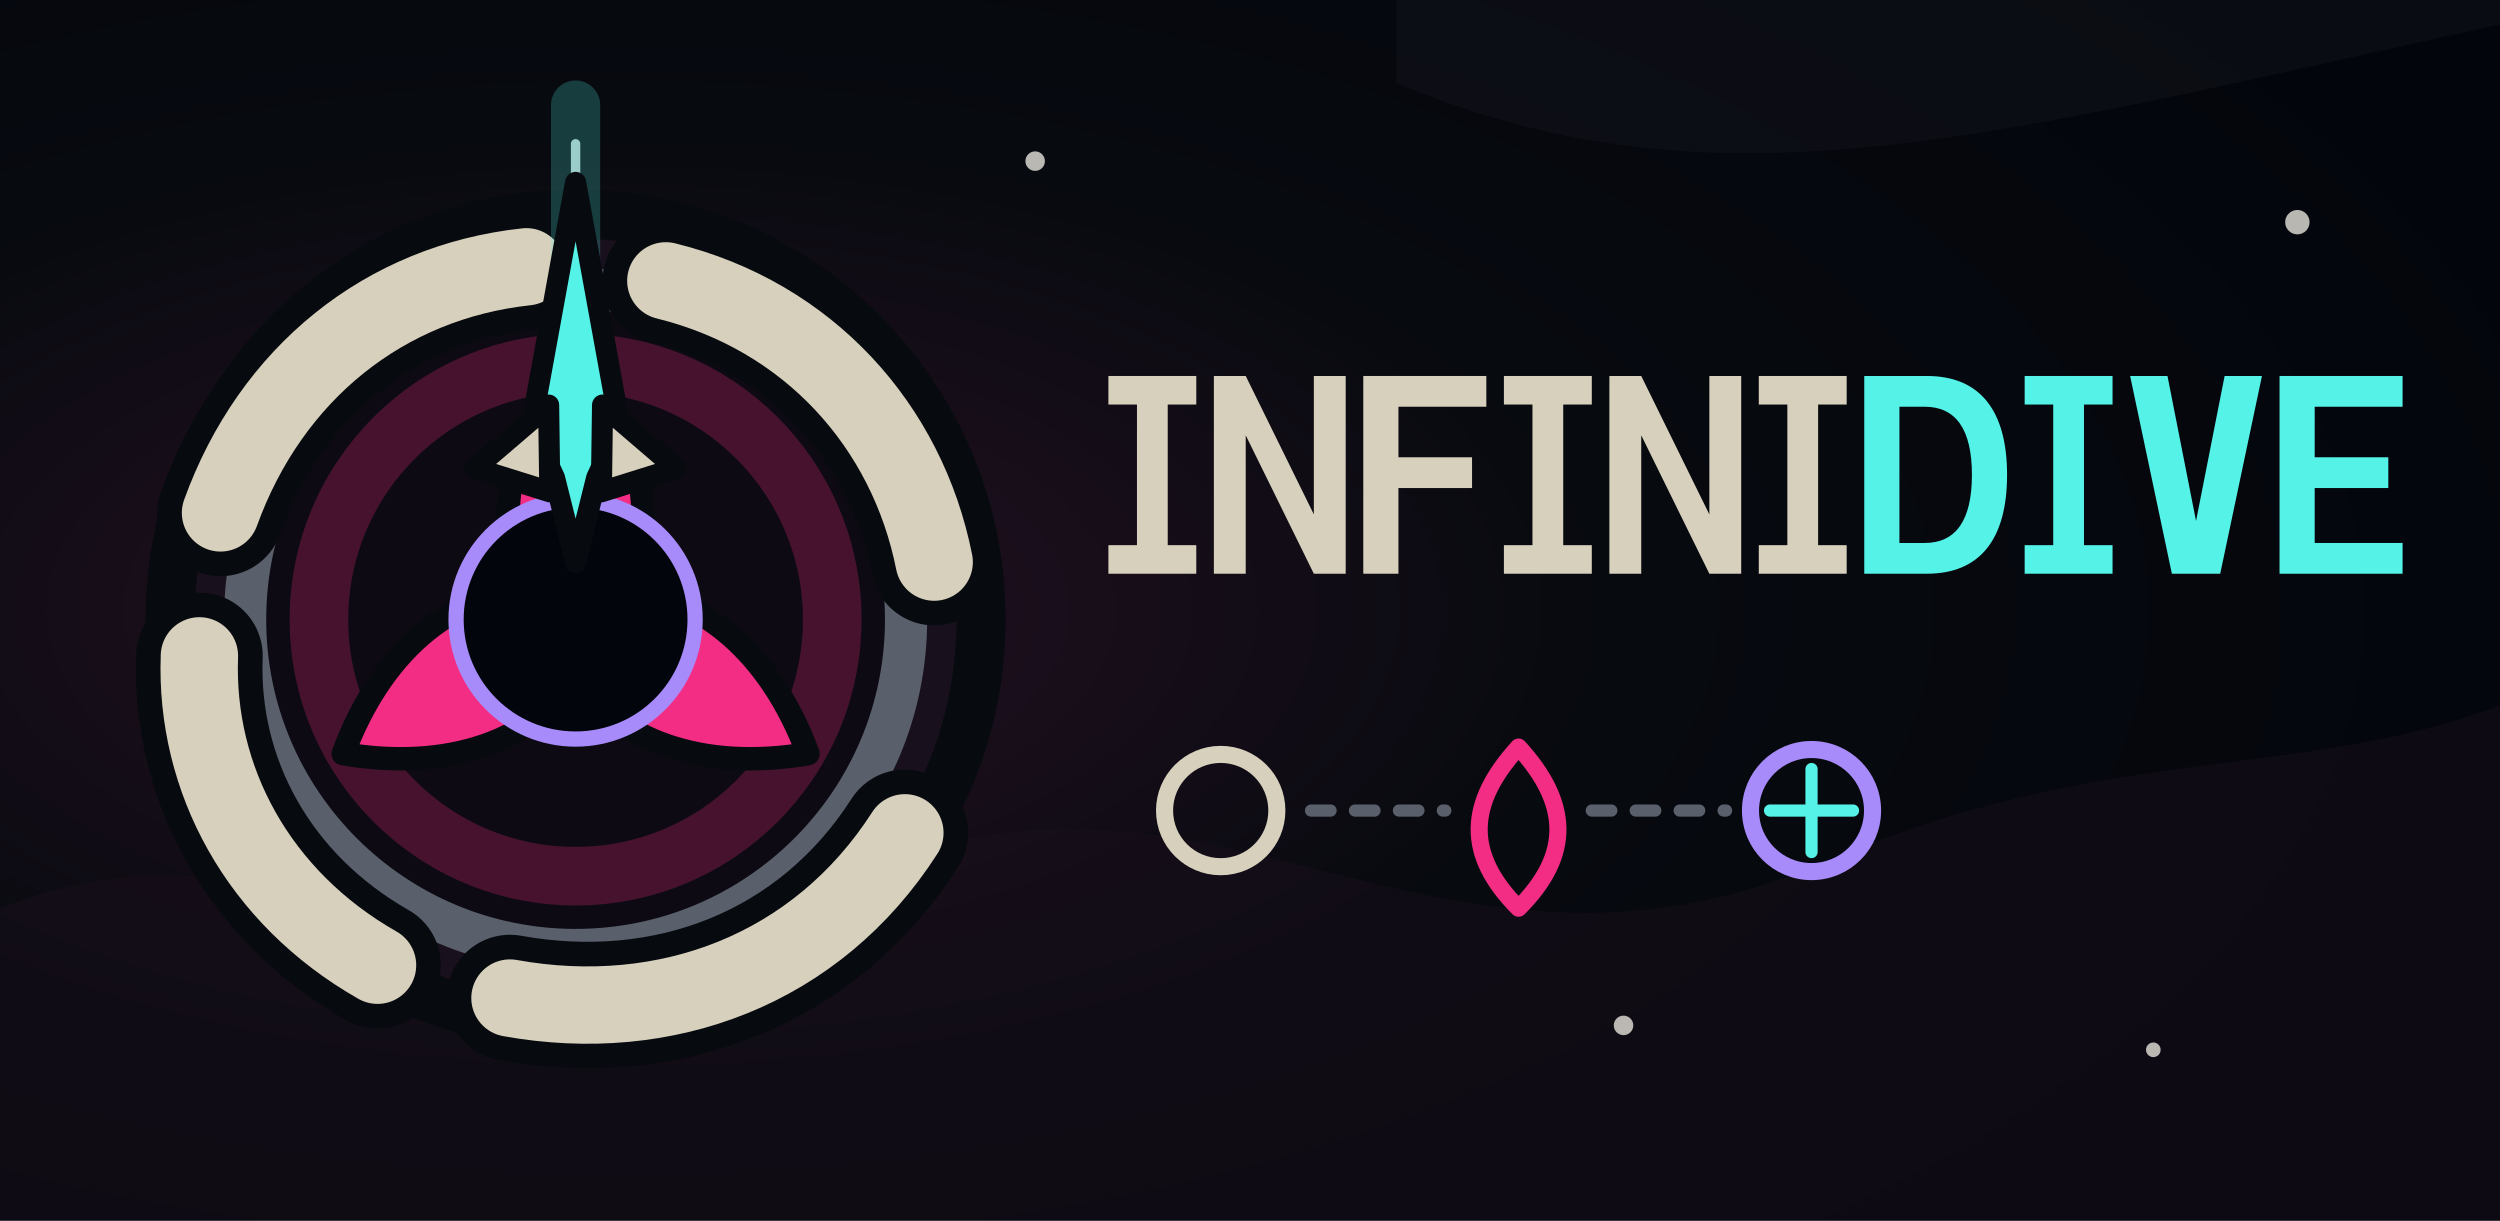
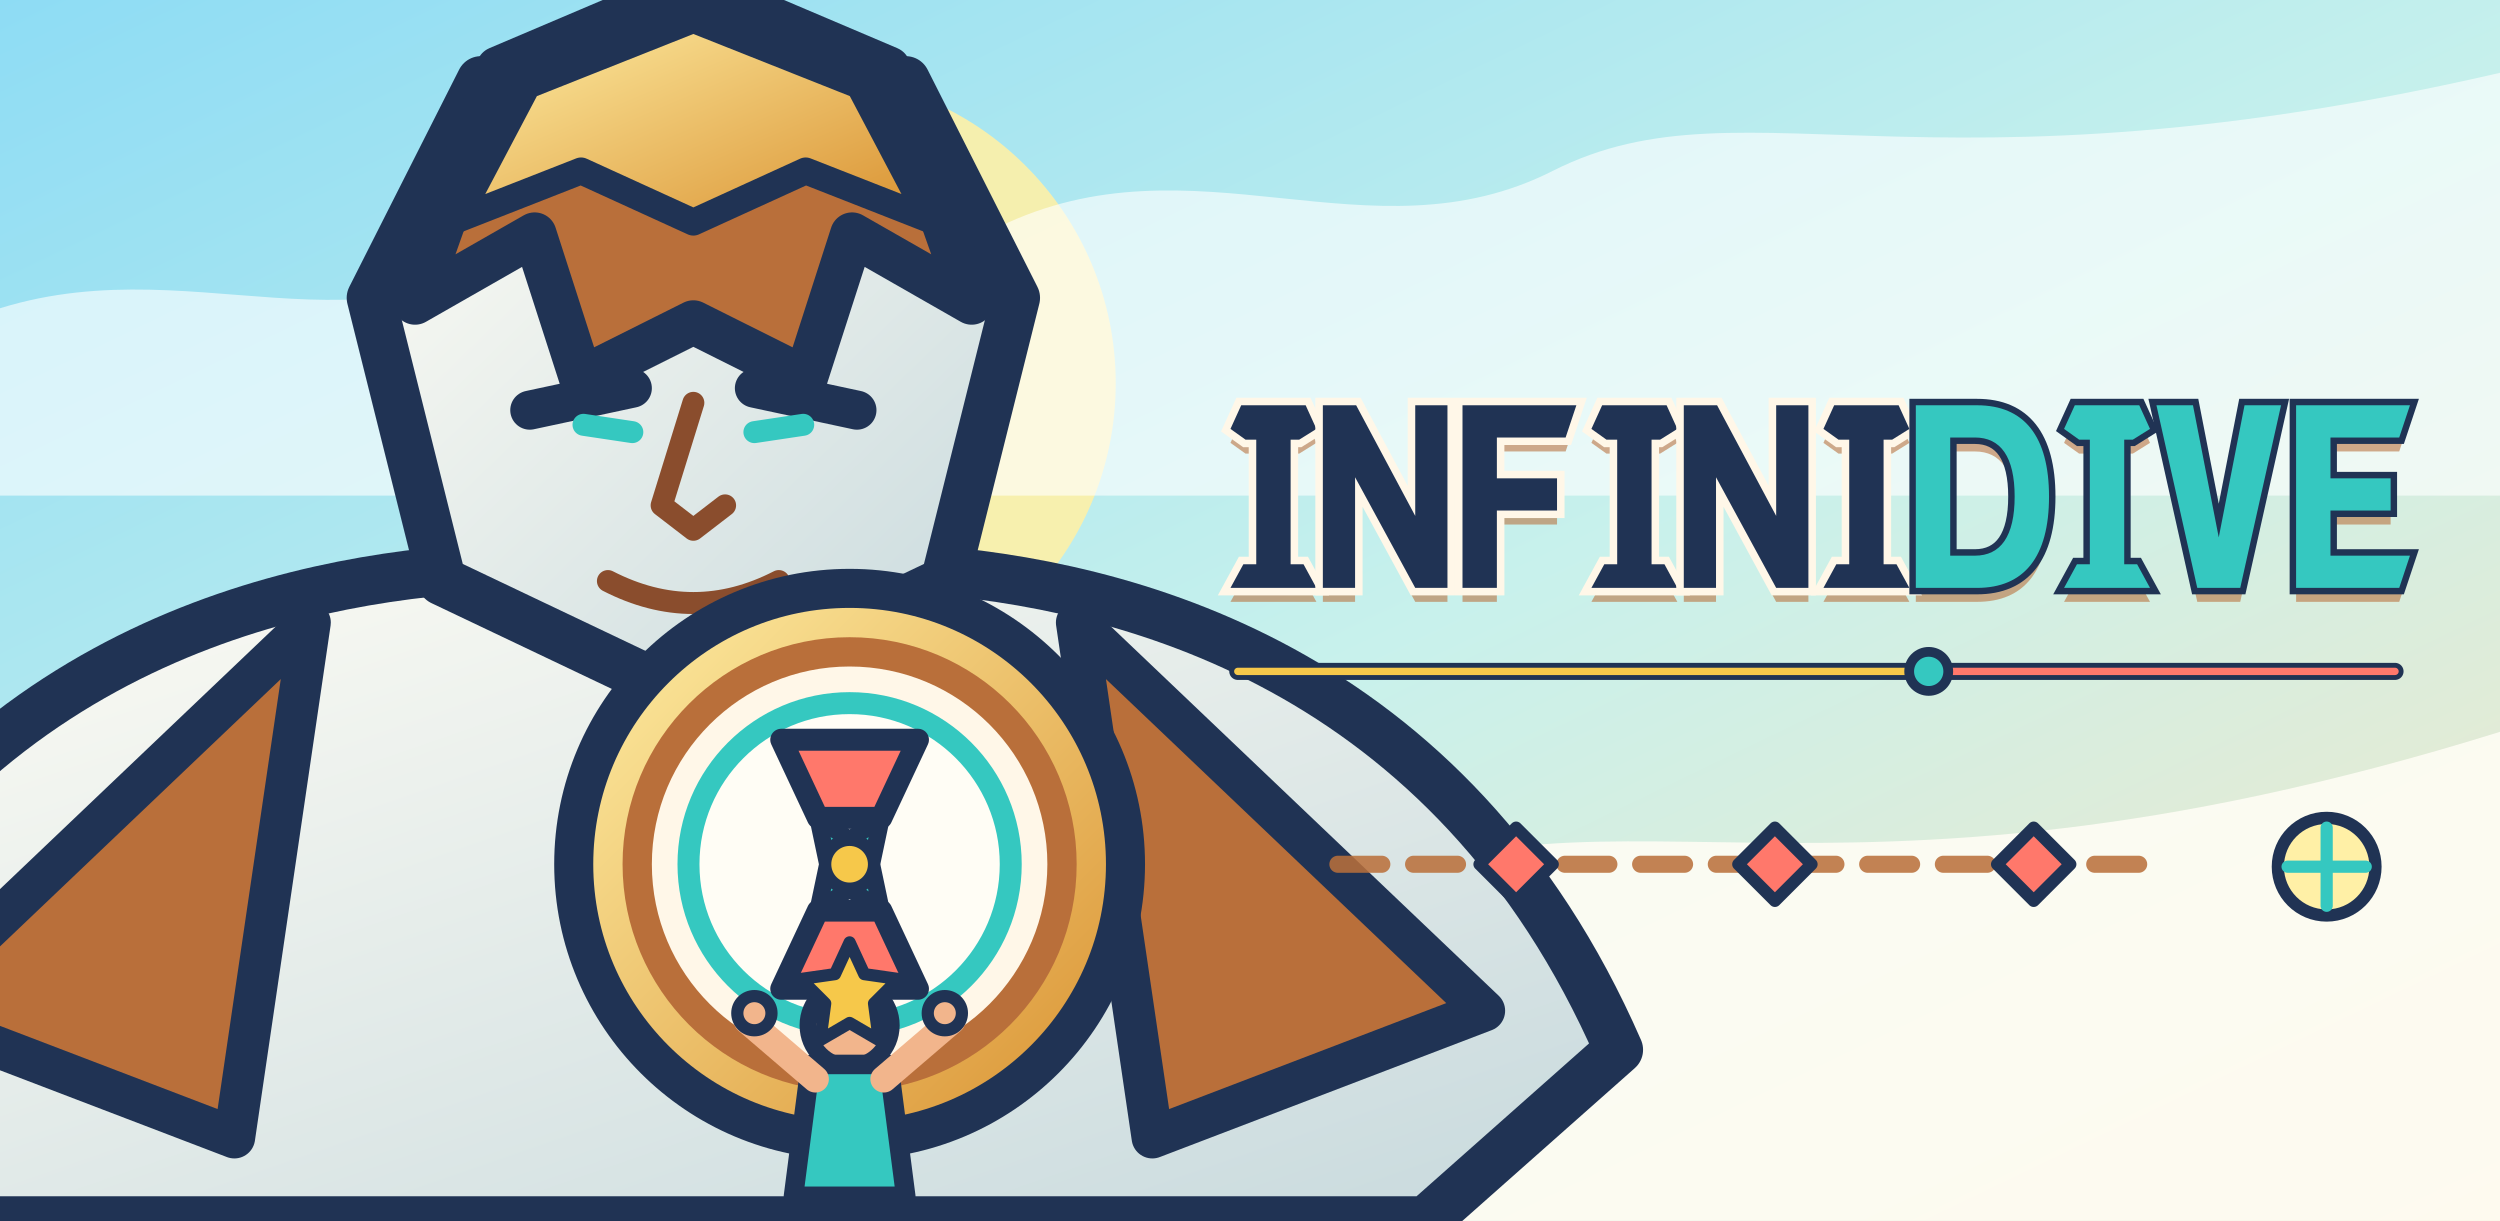
<svg xmlns="http://www.w3.org/2000/svg" xmlns:xlink="http://www.w3.org/1999/xlink" width="1024" height="500" viewBox="0 0 1024 500" role="img" aria-labelledby="title desc">
  <defs>
-     <radialGradient id="space" cx="25%" cy="50%" r="82%">
-       <stop offset="0" stop-color="#271124" />
-       <stop offset="0.48" stop-color="#070A0F" />
-       <stop offset="1" stop-color="#03050C" />
-     </radialGradient>
-     <path id="glyph-i" d="M0 0 H80 V26 H54 V154 H80 V180 H0 V154 H26 V26 H0 Z" />
-     <path id="glyph-n" d="M0 180 V0 H29 L91 126 V0 H120 V180 H91 L29 54 V180 Z" />
-     <path id="glyph-f" d="M0 180 V0 H112 V28 H32 V74 H99 V102 H32 V180 Z" />
-     <path id="glyph-d" fill-rule="evenodd" d="M0 0 H57 C105 0 130 31 130 90 C130 149 105 180 57 180 H0 Z M32 28 V152 H55 C83 152 98 132 98 90 C98 48 83 28 55 28 Z" />
-     <path id="glyph-v" d="M0 0 H34 L60 132 L86 0 H120 L82 180 H38 Z" />
-     <path id="glyph-e" d="M0 0 H112 V28 H32 V74 H99 V102 H32 V152 H112 V180 H0 Z" />
+     <linearGradient id="sky" x1="0" y1="0" x2="1" y2="1">
+       <stop offset="0" stop-color="#8EDCF4" />
+       <stop offset="0.54" stop-color="#C8F1EC" />
+       <stop offset="1" stop-color="#F5E7C6" />
+     </linearGradient>
+     <linearGradient id="marble" x1="0" y1="0" x2="1" y2="1">
+       <stop offset="0" stop-color="#FFFDF5" />
+       <stop offset="1" stop-color="#C7D9DD" />
+     </linearGradient>
+     <linearGradient id="gold" x1="0" y1="0" x2="1" y2="1">
+       <stop offset="0" stop-color="#FFF0A6" />
+       <stop offset="1" stop-color="#D9902F" />
+     </linearGradient>
+     <path id="glyph-i" d="M10 0 H70 L80 22 L64 32 H56 V148 H68 L80 170 H0 L12 148 H24 V32 H14 L0 22 Z" />
+     <path id="glyph-n" d="M0 170 V0 H31 L86 103 V0 H116 V170 H86 L30 67 V170 Z" />
+     <path id="glyph-f" d="M0 170 V0 H106 L96 30 H32 V68 H88 V98 H32 V170 Z" />
+     <path id="glyph-d" fill-rule="evenodd" d="M0 0 H57 C101 0 124 29 124 85 C124 141 101 170 57 170 H0 Z M32 30 V140 H55 C79 140 92 122 92 85 C92 48 79 30 55 30 Z" />
+     <path id="glyph-v" d="M0 0 H34 L58 123 L82 0 H116 L78 170 H38 Z" />
+     <path id="glyph-e" d="M0 0 H106 L96 30 H32 V68 H88 V98 H32 V140 H106 L96 170 H0 Z" />
  </defs>
-   <rect width="1024" height="500" fill="url(#space)" />
-   <path d="M0 372 C122 323 210 430 342 363 C490 288 585 423 748 353 C861 304 942 320 1024 289 V500 H0 Z" fill="#19101D" fill-opacity="0.48" />
-   <path d="M572 34 C703 89 814 56 1024 10 V0 H572 Z" fill="#59606B" fill-opacity="0.08" />
-   <g transform="translate(-10 8) scale(0.48)">
-     <circle cx="512" cy="512" r="346" fill="#19101D" stroke="#070A0F" stroke-width="42" />
-     <circle cx="512" cy="512" r="282" fill="#0D0A13" stroke="#59606B" stroke-width="36" />
-     <circle cx="512" cy="512" r="219" fill="none" stroke="#F32D83" stroke-opacity="0.25" stroke-width="50" />
-     <g fill="none" stroke-linecap="round" stroke-linejoin="round">
-       <g stroke="#070A0F" stroke-width="108">
-         <path d="M209 421 C252 302 349 224 470 211" />
-         <path d="M589 223 C711 253 795 347 818 463" />
-         <path d="M793 694 C718 811 589 859 456 835" />
-         <path d="M343 807 C241 749 187 648 191 543" />
-       </g>
-       <g stroke="#D7D0BD" stroke-width="66">
-         <path d="M209 421 C252 302 349 224 470 211" />
-         <path d="M589 223 C711 253 795 347 818 463" />
-         <path d="M793 694 C718 811 589 859 456 835" />
-         <path d="M343 807 C241 749 187 648 191 543" />
-       </g>
+   <rect width="1024" height="500" fill="url(#sky)" />
+   <circle cx="331" cy="157" r="126" fill="#FFF0A6" opacity="0.88" />
+   <path d="M-40 145 C48 89 122 145 197 111 C275 76 330 132 409 93 C489 54 561 108 636 70 C717 29 794 90 1060 21 V203 H-40 Z" fill="#FFFFFF" opacity="0.62" />
+   <path d="M-70 425 C39 343 129 414 230 374 C338 331 426 420 558 363 C671 314 770 392 1080 281 V500 H-70 Z" fill="#FFFDF5" opacity="0.88" />
+   <g stroke="#203354" stroke-linecap="round" stroke-linejoin="round">
+     <path d="M-95 430 C-26 272 108 239 192 233 L376 233 C460 239 594 272 663 430 L584 500 H-16 Z" fill="url(#marble)" stroke-width="20" />
+     <path d="M-40 414 L127 255 L96 466 Z M608 414 L441 255 L472 466 Z" fill="#B96F3A" stroke-width="17" />
+     <path d="M197 33 L371 33 L416 122 L387 238 L284 287 L181 238 L152 122 Z" fill="url(#marble)" stroke-width="20" />
+     <path d="M170 124 L204 28 L284 -6 L364 28 L398 124 L349 96 L330 155 L284 132 L238 155 L219 96 Z" fill="#B96F3A" stroke-width="18" />
+     <path d="M187 90 L216 35 L284 8 L352 35 L381 90 L330 70 L284 91 L238 70 Z" fill="url(#gold)" stroke-width="11" />
+     <path d="M217 168 L259 159 M309 159 L351 168" fill="none" stroke-width="16" />
+     <path d="M239 174 L259 177 M309 177 L329 174" fill="none" stroke="#35C8C0" stroke-width="9" />
+     <path d="M284 165 L271 207 L284 217 L297 207" fill="none" stroke="#8A4D2D" stroke-width="9" />
+     <path d="M249 238 Q284 256 319 238" fill="none" stroke="#8A4D2D" stroke-width="9" />
+   </g>
+   <circle cx="348" cy="354" r="113" fill="url(#gold)" stroke="#203354" stroke-width="16" />
+   <circle cx="348" cy="354" r="87" fill="#FFF7E8" stroke="#B96F3A" stroke-width="12" />
+   <circle cx="348" cy="354" r="66" fill="#FFFDF5" stroke="#35C8C0" stroke-width="9" />
+   <path d="M320 303 H376 L361 335 H335 Z M335 373 H361 L376 405 H320 Z" fill="#FF786B" stroke="#203354" stroke-width="9" stroke-linejoin="round" />
+   <path d="M335 335 L348 344 L361 335 L357 354 L361 373 L348 364 L335 373 L339 354 Z" fill="#35C8C0" stroke="#203354" stroke-width="7" stroke-linejoin="round" />
+   <circle cx="348" cy="354" r="10" fill="#F6C84A" stroke="#203354" stroke-width="5" />
+   <g stroke="#203354" stroke-linecap="round" stroke-linejoin="round">
+     <circle cx="348" cy="420" r="17" fill="#F2B58C" stroke-width="7" />
+     <path d="M332 417 C334 399 362 398 364 418 C356 412 346 410 332 417 Z" fill="#FF786B" stroke-width="6" />
+     <path d="M332 436 H364 L371 490 H325 Z" fill="#35C8C0" stroke-width="8" />
+     <path d="M334 442 L306 418 M362 442 L390 418" fill="none" stroke="#F2B58C" stroke-width="11" />
+     <circle cx="309" cy="415" r="7" fill="#F2B58C" stroke-width="5" />
+     <circle cx="387" cy="415" r="7" fill="#F2B58C" stroke-width="5" />
+   </g>
+   <path d="M348 386 L354 399 L368 401 L358 411 L360 426 L348 419 L336 426 L338 411 L328 401 L342 399 Z" fill="#F6C84A" stroke="#203354" stroke-width="5" stroke-linejoin="round" />
+   <g transform="translate(504 166) scale(0.44)">
+     <g fill="#B96F3A" opacity="0.58" transform="translate(0 13)">
+       <use href="#glyph-i" xlink:href="#glyph-i" x="0" />
+       <use href="#glyph-n" xlink:href="#glyph-n" x="86" />
+       <use href="#glyph-f" xlink:href="#glyph-f" x="216" />
+       <use href="#glyph-i" xlink:href="#glyph-i" x="336" />
+       <use href="#glyph-n" xlink:href="#glyph-n" x="422" />
+       <use href="#glyph-i" xlink:href="#glyph-i" x="552" />
+       <use href="#glyph-d" xlink:href="#glyph-d" x="638" />
+       <use href="#glyph-i" xlink:href="#glyph-i" x="776" />
+       <use href="#glyph-v" xlink:href="#glyph-v" x="862" />
+       <use href="#glyph-e" xlink:href="#glyph-e" x="992" />
    </g>
-     <g fill="#F32D83" stroke="#070A0F" stroke-width="20" stroke-linejoin="round">
-       <path d="M512 283 C570 353 585 430 553 493 C541 516 527 534 512 553 C497 534 483 516 471 493 C439 430 454 353 512 283 Z" />
-       <path d="M512 283 C570 353 585 430 553 493 C541 516 527 534 512 553 C497 534 483 516 471 493 C439 430 454 353 512 283 Z" transform="rotate(120 512 512)" />
-       <path d="M512 283 C570 353 585 430 553 493 C541 516 527 534 512 553 C497 534 483 516 471 493 C439 430 454 353 512 283 Z" transform="rotate(240 512 512)" />
+     <g fill="#203354" stroke="#FFF7E8" stroke-width="14" paint-order="stroke fill">
+       <use href="#glyph-i" xlink:href="#glyph-i" x="0" />
+       <use href="#glyph-n" xlink:href="#glyph-n" x="86" />
+       <use href="#glyph-f" xlink:href="#glyph-f" x="216" />
+       <use href="#glyph-i" xlink:href="#glyph-i" x="336" />
+       <use href="#glyph-n" xlink:href="#glyph-n" x="422" />
+       <use href="#glyph-i" xlink:href="#glyph-i" x="552" />
    </g>
-     <circle cx="512" cy="512" r="102" fill="#03050C" stroke="#A78BFA" stroke-width="13" />
-     <path d="M512 73 V328" fill="none" stroke="#54F2E7" stroke-opacity="0.22" stroke-width="42" stroke-linecap="round" />
-     <path d="M512 106 V330" fill="none" stroke="#C9FFFB" stroke-opacity="0.74" stroke-width="8" stroke-linecap="round" />
-     <g stroke="#070A0F" stroke-width="18" stroke-linejoin="round">
-       <path d="M512 139 L550 348 L530 391 L512 463 L494 391 L474 348 Z" fill="#54F2E7" />
-       <path d="M489 329 L426 383 L490 403 Z" fill="#D7D0BD" />
-       <path d="M535 329 L598 383 L534 403 Z" fill="#D7D0BD" />
+     <g fill="#35C8C0" stroke="#203354" stroke-width="12" paint-order="stroke fill">
+       <use href="#glyph-d" xlink:href="#glyph-d" x="638" />
+       <use href="#glyph-i" xlink:href="#glyph-i" x="776" />
+       <use href="#glyph-v" xlink:href="#glyph-v" x="862" />
+       <use href="#glyph-e" xlink:href="#glyph-e" x="992" />
    </g>
  </g>
-   <g transform="translate(454 154) scale(0.45)">
-     <g fill="#D7D0BD">
-       <use href="#glyph-i" xlink:href="#glyph-i" x="0" />
-       <use href="#glyph-n" xlink:href="#glyph-n" x="96" />
-       <use href="#glyph-f" xlink:href="#glyph-f" x="232" />
-       <use href="#glyph-i" xlink:href="#glyph-i" x="360" />
-       <use href="#glyph-n" xlink:href="#glyph-n" x="456" />
-       <use href="#glyph-i" xlink:href="#glyph-i" x="592" />
-     </g>
-     <g fill="#54F2E7">
-       <use href="#glyph-d" xlink:href="#glyph-d" x="688" />
-       <use href="#glyph-i" xlink:href="#glyph-i" x="834" />
-       <use href="#glyph-v" xlink:href="#glyph-v" x="930" />
-       <use href="#glyph-e" xlink:href="#glyph-e" x="1066" />
-     </g>
-   </g>
-   <g transform="translate(473 302)" fill="none" stroke-linecap="round" stroke-linejoin="round">
-     <circle cx="27" cy="30" r="23" stroke="#D7D0BD" stroke-width="7" />
-     <path d="M64 30 H119" stroke="#59606B" stroke-width="5" stroke-dasharray="8 10" />
-     <path d="M149 4 C170 27 171 48 149 70 C127 48 128 27 149 4 Z" stroke="#F32D83" stroke-width="7" />
-     <path d="M179 30 H234" stroke="#59606B" stroke-width="5" stroke-dasharray="8 10" />
-     <circle cx="269" cy="30" r="25" stroke="#A78BFA" stroke-width="7" />
-     <path d="M269 13 V47 M252 30 H286" stroke="#54F2E7" stroke-width="5" />
-   </g>
-   <g fill="#F4F1E8" fill-opacity="0.75">
-     <circle cx="424" cy="66" r="4" />
-     <circle cx="941" cy="91" r="5" />
-     <circle cx="882" cy="430" r="3" />
-     <circle cx="665" cy="420" r="4" />
-   </g>
+   <path d="M507 275 H981" fill="none" stroke="#203354" stroke-width="7" stroke-linecap="round" />
+   <path d="M507 275 H790" fill="none" stroke="#F6C84A" stroke-width="3" stroke-linecap="round" />
+   <path d="M790 275 H981" fill="none" stroke="#FF786B" stroke-width="3" stroke-linecap="round" />
+   <circle cx="790" cy="275" r="8" fill="#35C8C0" stroke="#203354" stroke-width="4" />
+   <path d="M548 354 H888" fill="none" stroke="#B96F3A" stroke-width="7" stroke-dasharray="18 13" stroke-linecap="round" opacity="0.86" />
+   <path d="M621 339 L636 354 L621 369 L606 354 Z M727 339 L742 354 L727 369 L712 354 Z M833 339 L848 354 L833 369 L818 354 Z" fill="#FF786B" stroke="#203354" stroke-width="5" stroke-linejoin="round" />
+   <circle cx="953" cy="355" r="20" fill="#FFF0A6" stroke="#203354" stroke-width="5" />
+   <path d="M953 339 V371 M937 355 H969" fill="none" stroke="#35C8C0" stroke-width="5" stroke-linecap="round" />
</svg>
